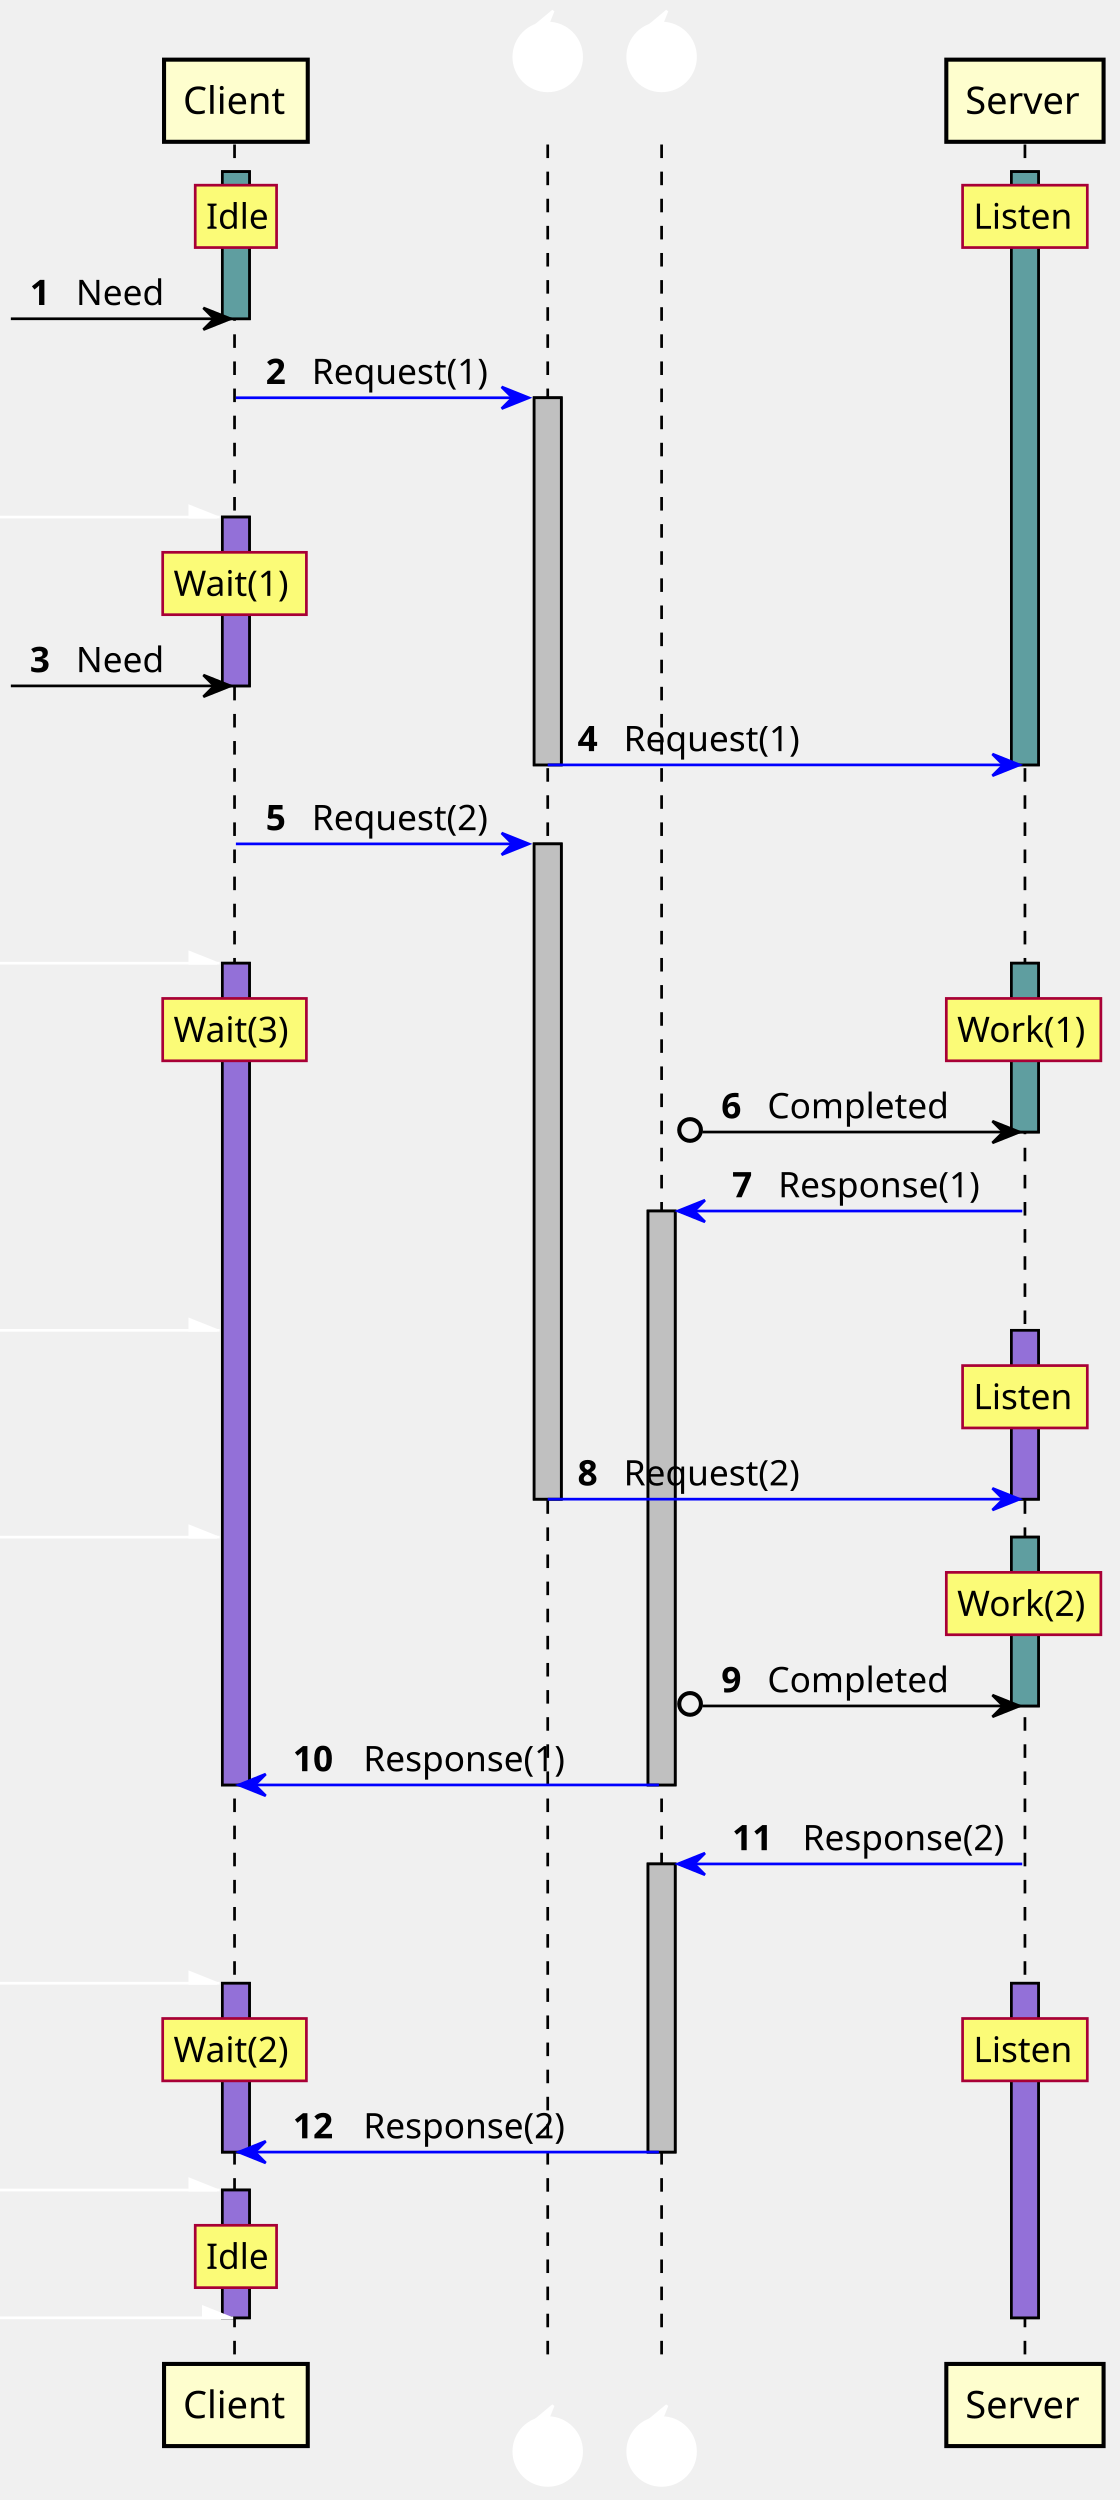
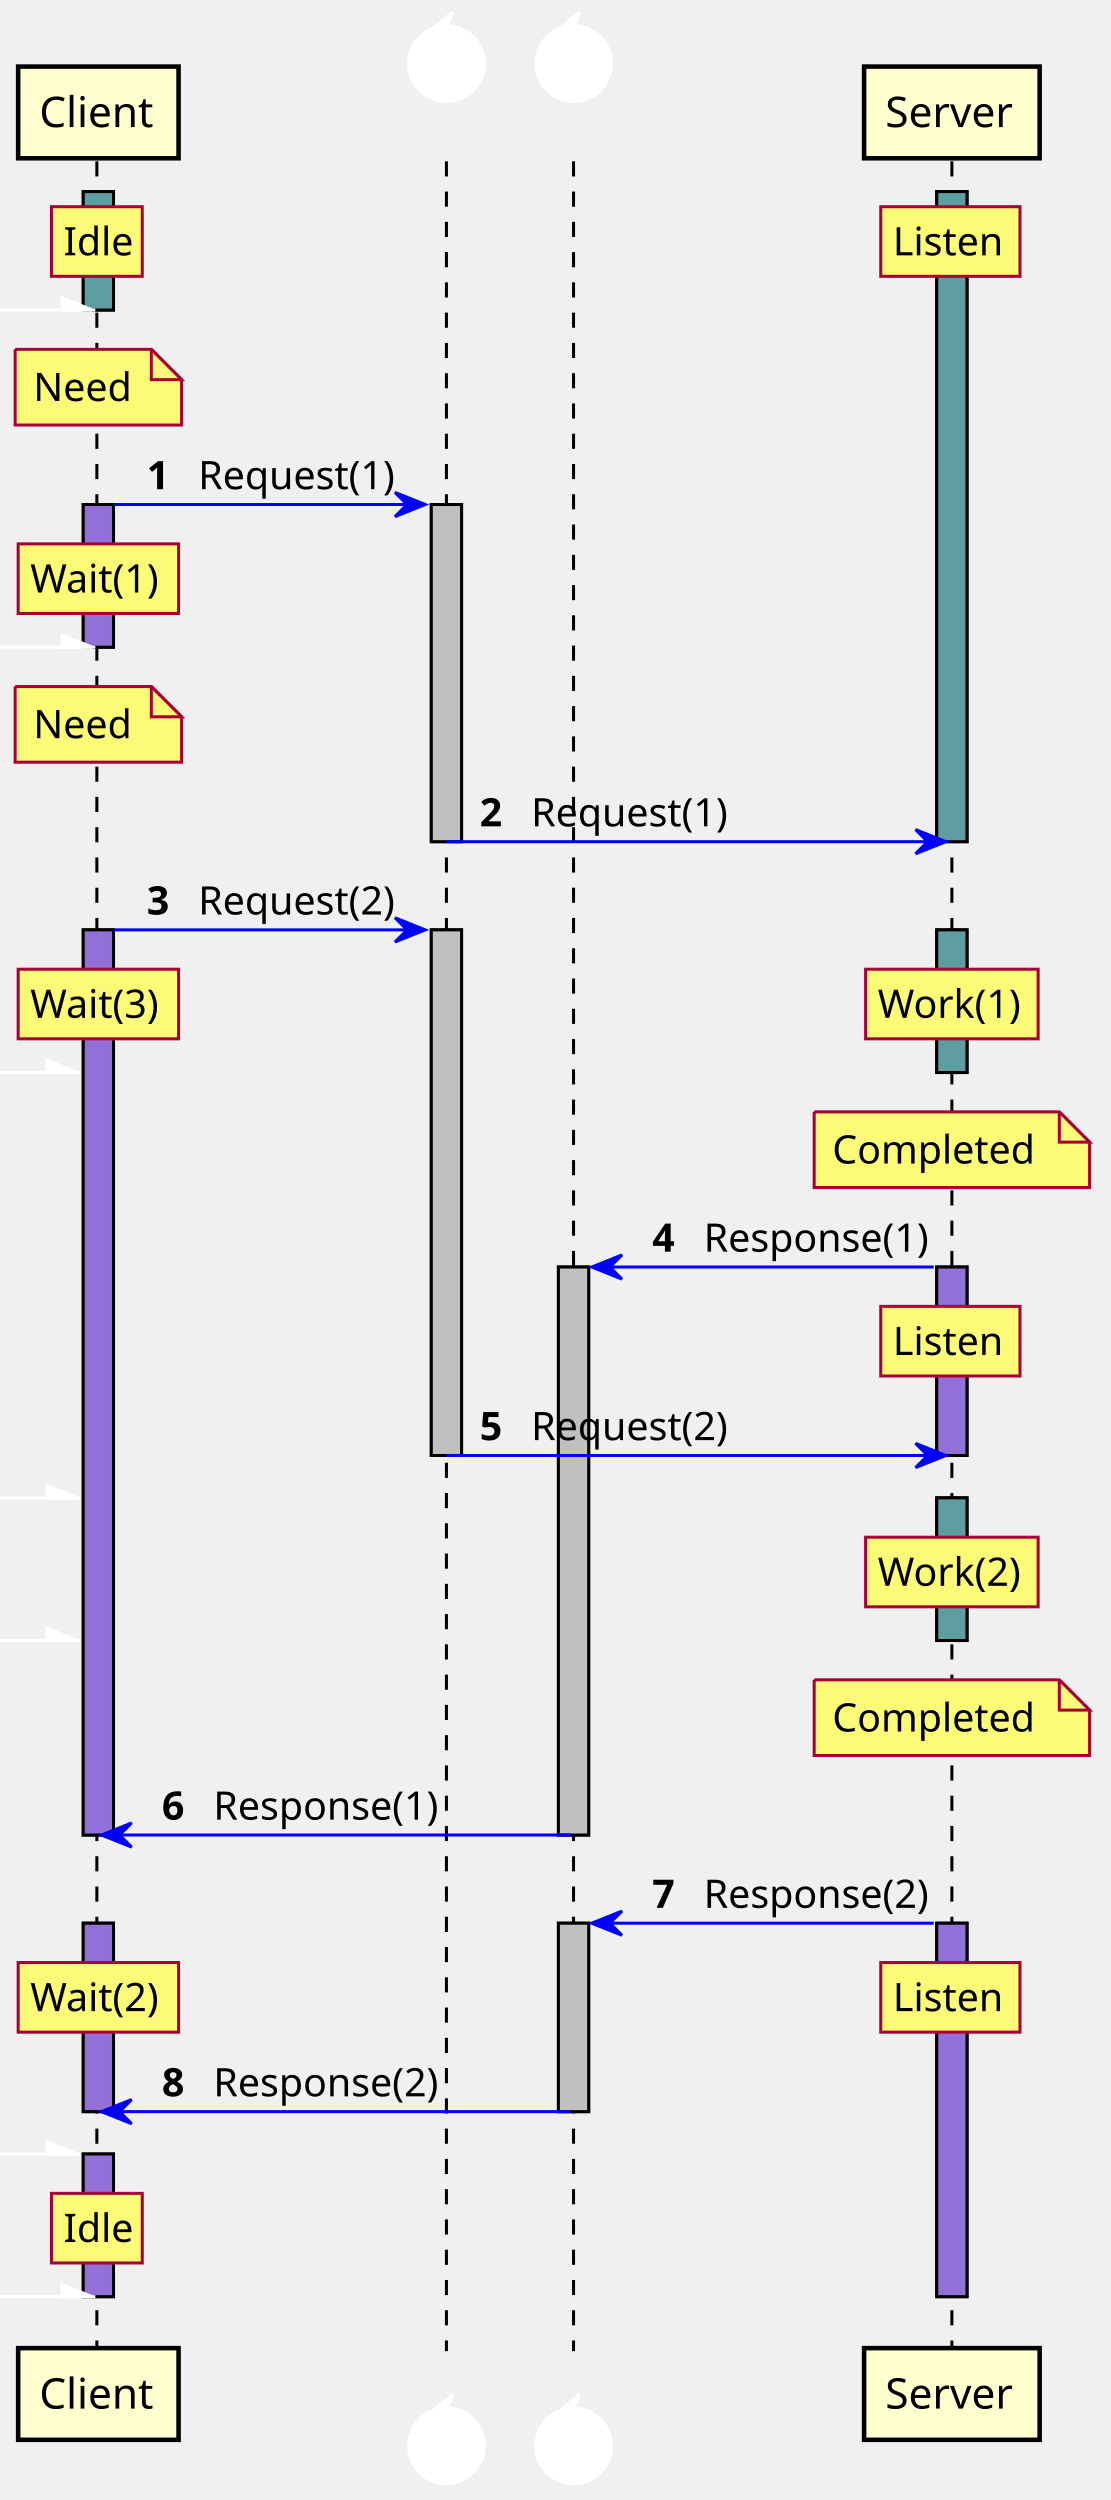
- <svg xmlns="http://www.w3.org/2000/svg" contentScriptType="application/ecmascript" contentStyleType="text/css" height="922px" preserveAspectRatio="none" style="width:413px;height:922px;" version="1.1" viewBox="0 0 413 922" width="413px" zoomAndPan="magnify">
+ <svg xmlns="http://www.w3.org/2000/svg" contentScriptType="application/ecmascript" contentStyleType="text/css" height="826px" preserveAspectRatio="none" style="width:367px;height:826px;" version="1.1" viewBox="0 0 367 826" width="367px" zoomAndPan="magnify">
  <defs />
  <g>
-     <rect fill="#5F9EA0" height="54.266" style="stroke:#000000;stroke-width:1.0;" width="10" x="82" y="63.297" />
-     <rect fill="#9370D8" height="62.266" style="stroke:#000000;stroke-width:1.0;" width="10" x="82" y="190.695" />
-     <rect fill="#9370D8" height="303.062" style="stroke:#000000;stroke-width:1.0;" width="10" x="82" y="355.227" />
-     <rect fill="#9370D8" height="62.266" style="stroke:#000000;stroke-width:1.0;" width="10" x="82" y="731.422" />
-     <rect fill="#9370D8" height="47.133" style="stroke:#000000;stroke-width:1.0;" width="10" x="82" y="807.688" />
-     <rect fill="#C0C0C0" height="135.398" style="stroke:#000000;stroke-width:1.0;" width="10" x="197" y="146.695" />
-     <rect fill="#C0C0C0" height="241.664" style="stroke:#000000;stroke-width:1.0;" width="10" x="197" y="311.227" />
-     <rect fill="#C0C0C0" height="211.664" style="stroke:#000000;stroke-width:1.0;" width="10" x="239" y="446.625" />
-     <rect fill="#C0C0C0" height="106.266" style="stroke:#000000;stroke-width:1.0;" width="10" x="239" y="687.422" />
-     <rect fill="#5F9EA0" height="218.797" style="stroke:#000000;stroke-width:1.0;" width="10" x="373" y="63.297" />
-     <rect fill="#5F9EA0" height="62.266" style="stroke:#000000;stroke-width:1.0;" width="10" x="373" y="355.227" />
-     <rect fill="#9370D8" height="62.266" style="stroke:#000000;stroke-width:1.0;" width="10" x="373" y="490.625" />
-     <rect fill="#5F9EA0" height="62.266" style="stroke:#000000;stroke-width:1.0;" width="10" x="373" y="566.891" />
-     <rect fill="#9370D8" height="123.398" style="stroke:#000000;stroke-width:1.0;" width="10" x="373" y="731.422" />
-     <line style="stroke:#000000;stroke-width:1.0;stroke-dasharray:5.0,5.0;" x1="86.5" x2="86.5" y1="53.297" y2="872.82" />
-     <line style="stroke:#000000;stroke-width:1.0;stroke-dasharray:5.0,5.0;" x1="202" x2="202" y1="53.297" y2="872.82" />
-     <line style="stroke:#000000;stroke-width:1.0;stroke-dasharray:5.0,5.0;" x1="244" x2="244" y1="53.297" y2="872.82" />
-     <line style="stroke:#000000;stroke-width:1.0;stroke-dasharray:5.0,5.0;" x1="378" x2="378" y1="53.297" y2="872.82" />
-     <rect fill="#FEFECE" height="30.297" style="stroke:#000000;stroke-width:1.5;" width="53" x="60.5" y="22" />
-     <text fill="#000000" font-family="sans-serif" font-size="14" lengthAdjust="spacing" textLength="39" x="67.5" y="41.995">Client</text>
-     <rect fill="#FEFECE" height="30.297" style="stroke:#000000;stroke-width:1.5;" width="53" x="60.5" y="871.82" />
-     <text fill="#000000" font-family="sans-serif" font-size="14" lengthAdjust="spacing" textLength="39" x="67.5" y="891.815">Client</text>
-     <text fill="#000000" font-family="sans-serif" font-size="14" lengthAdjust="spacing" textLength="0" x="201" y="49.995" />
-     <ellipse cx="202" cy="21" fill="#FFFFFF" rx="12" ry="12" style="stroke:#FFFFFF;stroke-width:2.0;" />
-     <polygon fill="#FFFFFF" points="198,9,204,4,202,9,204,14,198,9" style="stroke:#FFFFFF;stroke-width:1.0;" />
-     <text fill="#000000" font-family="sans-serif" font-size="14" lengthAdjust="spacing" textLength="0" x="201" y="884.815" />
-     <ellipse cx="202" cy="904.117" fill="#FFFFFF" rx="12" ry="12" style="stroke:#FFFFFF;stroke-width:2.0;" />
-     <polygon fill="#FFFFFF" points="198,892.117,204,887.117,202,892.117,204,897.117,198,892.117" style="stroke:#FFFFFF;stroke-width:1.0;" />
-     <text fill="#000000" font-family="sans-serif" font-size="14" lengthAdjust="spacing" textLength="0" x="243" y="49.995" />
-     <ellipse cx="244" cy="21" fill="#FFFFFF" rx="12" ry="12" style="stroke:#FFFFFF;stroke-width:2.0;" />
-     <polygon fill="#FFFFFF" points="240,9,246,4,244,9,246,14,240,9" style="stroke:#FFFFFF;stroke-width:1.0;" />
-     <text fill="#000000" font-family="sans-serif" font-size="14" lengthAdjust="spacing" textLength="0" x="243" y="884.815" />
-     <ellipse cx="244" cy="904.117" fill="#FFFFFF" rx="12" ry="12" style="stroke:#FFFFFF;stroke-width:2.0;" />
-     <polygon fill="#FFFFFF" points="240,892.117,246,887.117,244,892.117,246,897.117,240,892.117" style="stroke:#FFFFFF;stroke-width:1.0;" />
-     <rect fill="#FEFECE" height="30.297" style="stroke:#000000;stroke-width:1.5;" width="58" x="349" y="22" />
-     <text fill="#000000" font-family="sans-serif" font-size="14" lengthAdjust="spacing" textLength="44" x="356" y="41.995">Server</text>
-     <rect fill="#FEFECE" height="30.297" style="stroke:#000000;stroke-width:1.5;" width="58" x="349" y="871.82" />
-     <text fill="#000000" font-family="sans-serif" font-size="14" lengthAdjust="spacing" textLength="44" x="356" y="891.815">Server</text>
-     <rect fill="#5F9EA0" height="54.266" style="stroke:#000000;stroke-width:1.0;" width="10" x="82" y="63.297" />
-     <rect fill="#9370D8" height="62.266" style="stroke:#000000;stroke-width:1.0;" width="10" x="82" y="190.695" />
-     <rect fill="#9370D8" height="303.062" style="stroke:#000000;stroke-width:1.0;" width="10" x="82" y="355.227" />
-     <rect fill="#9370D8" height="62.266" style="stroke:#000000;stroke-width:1.0;" width="10" x="82" y="731.422" />
-     <rect fill="#9370D8" height="47.133" style="stroke:#000000;stroke-width:1.0;" width="10" x="82" y="807.688" />
-     <rect fill="#C0C0C0" height="135.398" style="stroke:#000000;stroke-width:1.0;" width="10" x="197" y="146.695" />
-     <rect fill="#C0C0C0" height="241.664" style="stroke:#000000;stroke-width:1.0;" width="10" x="197" y="311.227" />
-     <rect fill="#C0C0C0" height="211.664" style="stroke:#000000;stroke-width:1.0;" width="10" x="239" y="446.625" />
-     <rect fill="#C0C0C0" height="106.266" style="stroke:#000000;stroke-width:1.0;" width="10" x="239" y="687.422" />
-     <rect fill="#5F9EA0" height="218.797" style="stroke:#000000;stroke-width:1.0;" width="10" x="373" y="63.297" />
-     <rect fill="#5F9EA0" height="62.266" style="stroke:#000000;stroke-width:1.0;" width="10" x="373" y="355.227" />
-     <rect fill="#9370D8" height="62.266" style="stroke:#000000;stroke-width:1.0;" width="10" x="373" y="490.625" />
-     <rect fill="#5F9EA0" height="62.266" style="stroke:#000000;stroke-width:1.0;" width="10" x="373" y="566.891" />
-     <rect fill="#9370D8" height="123.398" style="stroke:#000000;stroke-width:1.0;" width="10" x="373" y="731.422" />
-     <rect fill="#FBFB77" height="23" style="stroke:#A80036;stroke-width:1.0;" width="30" x="72" y="68.297" />
-     <text fill="#000000" font-family="sans-serif" font-size="13" lengthAdjust="spacing" textLength="22" x="76" y="84.364">Idle</text>
-     <rect fill="#FBFB77" height="23" style="stroke:#A80036;stroke-width:1.0;" width="46" x="355" y="68.297" />
-     <text fill="#000000" font-family="sans-serif" font-size="13" lengthAdjust="spacing" textLength="38" x="359" y="84.364">Listen</text>
-     <polygon fill="#000000" points="75,113.562,85,117.562,75,121.562,79,117.562" style="stroke:#000000;stroke-width:1.0;" />
-     <line style="stroke:#000000;stroke-width:1.0;" x1="4" x2="81" y1="117.562" y2="117.562" />
-     <text fill="#000000" font-family="sans-serif" font-size="13" lengthAdjust="spacing" textLength="0" x="11" y="112.497" />
-     <text fill="#000000" font-family="sans-serif" font-size="13" font-weight="bold" lengthAdjust="spacing" textLength="9" x="11" y="112.497">1</text>
-     <text fill="#000000" font-family="sans-serif" font-size="13" lengthAdjust="spacing" textLength="0" x="24" y="112.497" />
-     <text fill="#000000" font-family="sans-serif" font-size="13" lengthAdjust="spacing" textLength="34" x="28" y="112.497">Need</text>
-     <polygon fill="#0000FF" points="185,142.695,195,146.695,185,150.695,189,146.695" style="stroke:#0000FF;stroke-width:1.0;" />
-     <line style="stroke:#0000FF;stroke-width:1.0;" x1="87" x2="191" y1="146.695" y2="146.695" />
-     <text fill="#000000" font-family="sans-serif" font-size="13" lengthAdjust="spacing" textLength="0" x="98" y="141.629" />
-     <text fill="#000000" font-family="sans-serif" font-size="13" font-weight="bold" lengthAdjust="spacing" textLength="9" x="98" y="141.629">2</text>
-     <text fill="#000000" font-family="sans-serif" font-size="13" lengthAdjust="spacing" textLength="0" x="111" y="141.629" />
-     <text fill="#000000" font-family="sans-serif" font-size="13" lengthAdjust="spacing" textLength="70" x="115" y="141.629">Request(1)</text>
-     <polygon fill="#FFFFFF" points="70,186.695,80,190.695,70,190.695" style="stroke:#FFFFFF;stroke-width:1.0;" />
-     <line style="stroke:#FFFFFF;stroke-width:1.0;" x1="0" x2="81" y1="190.695" y2="190.695" />
-     <rect fill="#FBFB77" height="23" style="stroke:#A80036;stroke-width:1.0;" width="53" x="60" y="203.695" />
-     <text fill="#000000" font-family="sans-serif" font-size="13" lengthAdjust="spacing" textLength="45" x="64" y="219.762">Wait(1)</text>
-     <polygon fill="#000000" points="75,248.961,85,252.961,75,256.961,79,252.961" style="stroke:#000000;stroke-width:1.0;" />
-     <line style="stroke:#000000;stroke-width:1.0;" x1="4" x2="81" y1="252.961" y2="252.961" />
-     <text fill="#000000" font-family="sans-serif" font-size="13" lengthAdjust="spacing" textLength="0" x="11" y="247.895" />
-     <text fill="#000000" font-family="sans-serif" font-size="13" font-weight="bold" lengthAdjust="spacing" textLength="9" x="11" y="247.895">3</text>
-     <text fill="#000000" font-family="sans-serif" font-size="13" lengthAdjust="spacing" textLength="0" x="24" y="247.895" />
-     <text fill="#000000" font-family="sans-serif" font-size="13" lengthAdjust="spacing" textLength="34" x="28" y="247.895">Need</text>
-     <polygon fill="#0000FF" points="366,278.094,376,282.094,366,286.094,370,282.094" style="stroke:#0000FF;stroke-width:1.0;" />
-     <line style="stroke:#0000FF;stroke-width:1.0;" x1="202" x2="372" y1="282.094" y2="282.094" />
-     <text fill="#000000" font-family="sans-serif" font-size="13" lengthAdjust="spacing" textLength="0" x="213" y="277.028" />
-     <text fill="#000000" font-family="sans-serif" font-size="13" font-weight="bold" lengthAdjust="spacing" textLength="9" x="213" y="277.028">4</text>
-     <text fill="#000000" font-family="sans-serif" font-size="13" lengthAdjust="spacing" textLength="0" x="226" y="277.028" />
-     <text fill="#000000" font-family="sans-serif" font-size="13" lengthAdjust="spacing" textLength="70" x="230" y="277.028">Request(1)</text>
-     <polygon fill="#0000FF" points="185,307.227,195,311.227,185,315.227,189,311.227" style="stroke:#0000FF;stroke-width:1.0;" />
-     <line style="stroke:#0000FF;stroke-width:1.0;" x1="87" x2="191" y1="311.227" y2="311.227" />
-     <text fill="#000000" font-family="sans-serif" font-size="13" lengthAdjust="spacing" textLength="0" x="98" y="306.161" />
-     <text fill="#000000" font-family="sans-serif" font-size="13" font-weight="bold" lengthAdjust="spacing" textLength="9" x="98" y="306.161">5</text>
-     <text fill="#000000" font-family="sans-serif" font-size="13" lengthAdjust="spacing" textLength="0" x="111" y="306.161" />
-     <text fill="#000000" font-family="sans-serif" font-size="13" lengthAdjust="spacing" textLength="70" x="115" y="306.161">Request(2)</text>
-     <polygon fill="#FFFFFF" points="70,351.227,80,355.227,70,355.227" style="stroke:#FFFFFF;stroke-width:1.0;" />
-     <line style="stroke:#FFFFFF;stroke-width:1.0;" x1="0" x2="81" y1="355.227" y2="355.227" />
-     <rect fill="#FBFB77" height="23" style="stroke:#A80036;stroke-width:1.0;" width="53" x="60" y="368.227" />
-     <text fill="#000000" font-family="sans-serif" font-size="13" lengthAdjust="spacing" textLength="45" x="64" y="384.293">Wait(3)</text>
-     <rect fill="#FBFB77" height="23" style="stroke:#A80036;stroke-width:1.0;" width="57" x="349" y="368.227" />
-     <text fill="#000000" font-family="sans-serif" font-size="13" lengthAdjust="spacing" textLength="49" x="353" y="384.293">Work(1)</text>
-     <ellipse cx="254.5" cy="416.742" fill="none" rx="4" ry="4" style="stroke:#000000;stroke-width:1.5;" />
-     <polygon fill="#000000" points="366,413.492,376,417.492,366,421.492,370,417.492" style="stroke:#000000;stroke-width:1.0;" />
-     <line style="stroke:#000000;stroke-width:1.0;" x1="259" x2="372" y1="417.492" y2="417.492" />
-     <text fill="#000000" font-family="sans-serif" font-size="13" lengthAdjust="spacing" textLength="0" x="266" y="412.426" />
-     <text fill="#000000" font-family="sans-serif" font-size="13" font-weight="bold" lengthAdjust="spacing" textLength="9" x="266" y="412.426">6</text>
-     <text fill="#000000" font-family="sans-serif" font-size="13" lengthAdjust="spacing" textLength="0" x="279" y="412.426" />
-     <text fill="#000000" font-family="sans-serif" font-size="13" lengthAdjust="spacing" textLength="70" x="283" y="412.426">Completed</text>
-     <polygon fill="#0000FF" points="260,442.625,250,446.625,260,450.625,256,446.625" style="stroke:#0000FF;stroke-width:1.0;" />
-     <line style="stroke:#0000FF;stroke-width:1.0;" x1="254" x2="377" y1="446.625" y2="446.625" />
-     <text fill="#000000" font-family="sans-serif" font-size="13" lengthAdjust="spacing" textLength="0" x="270" y="441.559" />
-     <text fill="#000000" font-family="sans-serif" font-size="13" font-weight="bold" lengthAdjust="spacing" textLength="9" x="270" y="441.559">7</text>
-     <text fill="#000000" font-family="sans-serif" font-size="13" lengthAdjust="spacing" textLength="0" x="283" y="441.559" />
-     <text fill="#000000" font-family="sans-serif" font-size="13" lengthAdjust="spacing" textLength="80" x="287" y="441.559">Response(1)</text>
-     <polygon fill="#FFFFFF" points="70,486.625,80,490.625,70,490.625" style="stroke:#FFFFFF;stroke-width:1.0;" />
-     <line style="stroke:#FFFFFF;stroke-width:1.0;" x1="0" x2="81" y1="490.625" y2="490.625" />
-     <rect fill="#FBFB77" height="23" style="stroke:#A80036;stroke-width:1.0;" width="46" x="355" y="503.625" />
-     <text fill="#000000" font-family="sans-serif" font-size="13" lengthAdjust="spacing" textLength="38" x="359" y="519.692">Listen</text>
-     <polygon fill="#0000FF" points="366,548.891,376,552.891,366,556.891,370,552.891" style="stroke:#0000FF;stroke-width:1.0;" />
-     <line style="stroke:#0000FF;stroke-width:1.0;" x1="202" x2="372" y1="552.891" y2="552.891" />
-     <text fill="#000000" font-family="sans-serif" font-size="13" lengthAdjust="spacing" textLength="0" x="213" y="547.825" />
-     <text fill="#000000" font-family="sans-serif" font-size="13" font-weight="bold" lengthAdjust="spacing" textLength="9" x="213" y="547.825">8</text>
-     <text fill="#000000" font-family="sans-serif" font-size="13" lengthAdjust="spacing" textLength="0" x="226" y="547.825" />
-     <text fill="#000000" font-family="sans-serif" font-size="13" lengthAdjust="spacing" textLength="70" x="230" y="547.825">Request(2)</text>
-     <polygon fill="#FFFFFF" points="70,562.891,80,566.891,70,566.891" style="stroke:#FFFFFF;stroke-width:1.0;" />
-     <line style="stroke:#FFFFFF;stroke-width:1.0;" x1="0" x2="81" y1="566.891" y2="566.891" />
-     <rect fill="#FBFB77" height="23" style="stroke:#A80036;stroke-width:1.0;" width="57" x="349" y="579.891" />
-     <text fill="#000000" font-family="sans-serif" font-size="13" lengthAdjust="spacing" textLength="49" x="353" y="595.957">Work(2)</text>
-     <ellipse cx="254.5" cy="628.406" fill="none" rx="4" ry="4" style="stroke:#000000;stroke-width:1.5;" />
-     <polygon fill="#000000" points="366,625.156,376,629.156,366,633.156,370,629.156" style="stroke:#000000;stroke-width:1.0;" />
-     <line style="stroke:#000000;stroke-width:1.0;" x1="259" x2="372" y1="629.156" y2="629.156" />
-     <text fill="#000000" font-family="sans-serif" font-size="13" lengthAdjust="spacing" textLength="0" x="266" y="624.09" />
-     <text fill="#000000" font-family="sans-serif" font-size="13" font-weight="bold" lengthAdjust="spacing" textLength="9" x="266" y="624.09">9</text>
-     <text fill="#000000" font-family="sans-serif" font-size="13" lengthAdjust="spacing" textLength="0" x="279" y="624.09" />
-     <text fill="#000000" font-family="sans-serif" font-size="13" lengthAdjust="spacing" textLength="70" x="283" y="624.09">Completed</text>
-     <polygon fill="#0000FF" points="98,654.289,88,658.289,98,662.289,94,658.289" style="stroke:#0000FF;stroke-width:1.0;" />
-     <line style="stroke:#0000FF;stroke-width:1.0;" x1="92" x2="243" y1="658.289" y2="658.289" />
-     <text fill="#000000" font-family="sans-serif" font-size="13" lengthAdjust="spacing" textLength="0" x="108" y="653.223" />
-     <text fill="#000000" font-family="sans-serif" font-size="13" font-weight="bold" lengthAdjust="spacing" textLength="18" x="108" y="653.223">10</text>
-     <text fill="#000000" font-family="sans-serif" font-size="13" lengthAdjust="spacing" textLength="0" x="130" y="653.223" />
-     <text fill="#000000" font-family="sans-serif" font-size="13" lengthAdjust="spacing" textLength="80" x="134" y="653.223">Response(1)</text>
-     <polygon fill="#0000FF" points="260,683.422,250,687.422,260,691.422,256,687.422" style="stroke:#0000FF;stroke-width:1.0;" />
-     <line style="stroke:#0000FF;stroke-width:1.0;" x1="254" x2="377" y1="687.422" y2="687.422" />
-     <text fill="#000000" font-family="sans-serif" font-size="13" lengthAdjust="spacing" textLength="0" x="270" y="682.356" />
-     <text fill="#000000" font-family="sans-serif" font-size="13" font-weight="bold" lengthAdjust="spacing" textLength="18" x="270" y="682.356">11</text>
-     <text fill="#000000" font-family="sans-serif" font-size="13" lengthAdjust="spacing" textLength="0" x="292" y="682.356" />
-     <text fill="#000000" font-family="sans-serif" font-size="13" lengthAdjust="spacing" textLength="80" x="296" y="682.356">Response(2)</text>
-     <polygon fill="#FFFFFF" points="70,727.422,80,731.422,70,731.422" style="stroke:#FFFFFF;stroke-width:1.0;" />
-     <line style="stroke:#FFFFFF;stroke-width:1.0;" x1="0" x2="81" y1="731.422" y2="731.422" />
-     <rect fill="#FBFB77" height="23" style="stroke:#A80036;stroke-width:1.0;" width="46" x="355" y="744.422" />
-     <text fill="#000000" font-family="sans-serif" font-size="13" lengthAdjust="spacing" textLength="38" x="359" y="760.489">Listen</text>
-     <rect fill="#FBFB77" height="23" style="stroke:#A80036;stroke-width:1.0;" width="53" x="60" y="744.422" />
-     <text fill="#000000" font-family="sans-serif" font-size="13" lengthAdjust="spacing" textLength="45" x="64" y="760.489">Wait(2)</text>
-     <polygon fill="#0000FF" points="98,789.688,88,793.688,98,797.688,94,793.688" style="stroke:#0000FF;stroke-width:1.0;" />
-     <line style="stroke:#0000FF;stroke-width:1.0;" x1="92" x2="243" y1="793.688" y2="793.688" />
-     <text fill="#000000" font-family="sans-serif" font-size="13" lengthAdjust="spacing" textLength="0" x="108" y="788.622" />
-     <text fill="#000000" font-family="sans-serif" font-size="13" font-weight="bold" lengthAdjust="spacing" textLength="18" x="108" y="788.622">12</text>
-     <text fill="#000000" font-family="sans-serif" font-size="13" lengthAdjust="spacing" textLength="0" x="130" y="788.622" />
-     <text fill="#000000" font-family="sans-serif" font-size="13" lengthAdjust="spacing" textLength="80" x="134" y="788.622">Response(2)</text>
-     <polygon fill="#FFFFFF" points="70,803.688,80,807.688,70,807.688" style="stroke:#FFFFFF;stroke-width:1.0;" />
-     <line style="stroke:#FFFFFF;stroke-width:1.0;" x1="0" x2="81" y1="807.688" y2="807.688" />
-     <rect fill="#FBFB77" height="23" style="stroke:#A80036;stroke-width:1.0;" width="30" x="72" y="820.688" />
-     <text fill="#000000" font-family="sans-serif" font-size="13" lengthAdjust="spacing" textLength="22" x="76" y="836.754">Idle</text>
-     <polygon fill="#FFFFFF" points="75,850.82,85,854.82,75,854.82" style="stroke:#FFFFFF;stroke-width:1.0;" />
-     <line style="stroke:#FFFFFF;stroke-width:1.0;" x1="0" x2="86" y1="854.82" y2="854.82" />
+     <rect fill="#5F9EA0" height="39.133" style="stroke:#000000;stroke-width:1.0;" width="10" x="27.5" y="63.297" />
+     <rect fill="#9370D8" height="47.133" style="stroke:#000000;stroke-width:1.0;" width="10" x="27.5" y="166.695" />
+     <rect fill="#9370D8" height="299.062" style="stroke:#000000;stroke-width:1.0;" width="10" x="27.5" y="307.227" />
+     <rect fill="#9370D8" height="62.266" style="stroke:#000000;stroke-width:1.0;" width="10" x="27.5" y="635.422" />
+     <rect fill="#9370D8" height="47.133" style="stroke:#000000;stroke-width:1.0;" width="10" x="27.5" y="711.688" />
+     <rect fill="#C0C0C0" height="111.398" style="stroke:#000000;stroke-width:1.0;" width="10" x="142.5" y="166.695" />
+     <rect fill="#C0C0C0" height="173.664" style="stroke:#000000;stroke-width:1.0;" width="10" x="142.5" y="307.227" />
+     <rect fill="#C0C0C0" height="187.664" style="stroke:#000000;stroke-width:1.0;" width="10" x="184.5" y="418.625" />
+     <rect fill="#C0C0C0" height="62.266" style="stroke:#000000;stroke-width:1.0;" width="10" x="184.5" y="635.422" />
+     <rect fill="#5F9EA0" height="214.797" style="stroke:#000000;stroke-width:1.0;" width="10" x="309.5" y="63.297" />
+     <rect fill="#5F9EA0" height="47.133" style="stroke:#000000;stroke-width:1.0;" width="10" x="309.5" y="307.227" />
+     <rect fill="#9370D8" height="62.266" style="stroke:#000000;stroke-width:1.0;" width="10" x="309.5" y="418.625" />
+     <rect fill="#5F9EA0" height="47.133" style="stroke:#000000;stroke-width:1.0;" width="10" x="309.5" y="494.891" />
+     <rect fill="#9370D8" height="123.398" style="stroke:#000000;stroke-width:1.0;" width="10" x="309.5" y="635.422" />
+     <line style="stroke:#000000;stroke-width:1.0;stroke-dasharray:5.0,5.0;" x1="32" x2="32" y1="53.297" y2="776.82" />
+     <line style="stroke:#000000;stroke-width:1.0;stroke-dasharray:5.0,5.0;" x1="147.5" x2="147.5" y1="53.297" y2="776.82" />
+     <line style="stroke:#000000;stroke-width:1.0;stroke-dasharray:5.0,5.0;" x1="189.5" x2="189.5" y1="53.297" y2="776.82" />
+     <line style="stroke:#000000;stroke-width:1.0;stroke-dasharray:5.0,5.0;" x1="314.5" x2="314.5" y1="53.297" y2="776.82" />
+     <rect fill="#FEFECE" height="30.297" style="stroke:#000000;stroke-width:1.5;" width="53" x="6" y="22" />
+     <text fill="#000000" font-family="sans-serif" font-size="14" lengthAdjust="spacing" textLength="39" x="13" y="41.995">Client</text>
+     <rect fill="#FEFECE" height="30.297" style="stroke:#000000;stroke-width:1.5;" width="53" x="6" y="775.82" />
+     <text fill="#000000" font-family="sans-serif" font-size="14" lengthAdjust="spacing" textLength="39" x="13" y="795.815">Client</text>
+     <text fill="#000000" font-family="sans-serif" font-size="14" lengthAdjust="spacing" textLength="0" x="146.5" y="49.995" />
+     <ellipse cx="147.5" cy="21" fill="#FFFFFF" rx="12" ry="12" style="stroke:#FFFFFF;stroke-width:2.0;" />
+     <polygon fill="#FFFFFF" points="143.5,9,149.5,4,147.5,9,149.5,14,143.5,9" style="stroke:#FFFFFF;stroke-width:1.0;" />
+     <text fill="#000000" font-family="sans-serif" font-size="14" lengthAdjust="spacing" textLength="0" x="146.5" y="788.815" />
+     <ellipse cx="147.5" cy="808.117" fill="#FFFFFF" rx="12" ry="12" style="stroke:#FFFFFF;stroke-width:2.0;" />
+     <polygon fill="#FFFFFF" points="143.5,796.117,149.5,791.117,147.5,796.117,149.5,801.117,143.5,796.117" style="stroke:#FFFFFF;stroke-width:1.0;" />
+     <text fill="#000000" font-family="sans-serif" font-size="14" lengthAdjust="spacing" textLength="0" x="188.5" y="49.995" />
+     <ellipse cx="189.5" cy="21" fill="#FFFFFF" rx="12" ry="12" style="stroke:#FFFFFF;stroke-width:2.0;" />
+     <polygon fill="#FFFFFF" points="185.5,9,191.5,4,189.5,9,191.5,14,185.5,9" style="stroke:#FFFFFF;stroke-width:1.0;" />
+     <text fill="#000000" font-family="sans-serif" font-size="14" lengthAdjust="spacing" textLength="0" x="188.5" y="788.815" />
+     <ellipse cx="189.5" cy="808.117" fill="#FFFFFF" rx="12" ry="12" style="stroke:#FFFFFF;stroke-width:2.0;" />
+     <polygon fill="#FFFFFF" points="185.5,796.117,191.5,791.117,189.5,796.117,191.5,801.117,185.5,796.117" style="stroke:#FFFFFF;stroke-width:1.0;" />
+     <rect fill="#FEFECE" height="30.297" style="stroke:#000000;stroke-width:1.5;" width="58" x="285.5" y="22" />
+     <text fill="#000000" font-family="sans-serif" font-size="14" lengthAdjust="spacing" textLength="44" x="292.5" y="41.995">Server</text>
+     <rect fill="#FEFECE" height="30.297" style="stroke:#000000;stroke-width:1.5;" width="58" x="285.5" y="775.82" />
+     <text fill="#000000" font-family="sans-serif" font-size="14" lengthAdjust="spacing" textLength="44" x="292.5" y="795.815">Server</text>
+     <rect fill="#5F9EA0" height="39.133" style="stroke:#000000;stroke-width:1.0;" width="10" x="27.5" y="63.297" />
+     <rect fill="#9370D8" height="47.133" style="stroke:#000000;stroke-width:1.0;" width="10" x="27.5" y="166.695" />
+     <rect fill="#9370D8" height="299.062" style="stroke:#000000;stroke-width:1.0;" width="10" x="27.5" y="307.227" />
+     <rect fill="#9370D8" height="62.266" style="stroke:#000000;stroke-width:1.0;" width="10" x="27.5" y="635.422" />
+     <rect fill="#9370D8" height="47.133" style="stroke:#000000;stroke-width:1.0;" width="10" x="27.5" y="711.688" />
+     <rect fill="#C0C0C0" height="111.398" style="stroke:#000000;stroke-width:1.0;" width="10" x="142.5" y="166.695" />
+     <rect fill="#C0C0C0" height="173.664" style="stroke:#000000;stroke-width:1.0;" width="10" x="142.5" y="307.227" />
+     <rect fill="#C0C0C0" height="187.664" style="stroke:#000000;stroke-width:1.0;" width="10" x="184.5" y="418.625" />
+     <rect fill="#C0C0C0" height="62.266" style="stroke:#000000;stroke-width:1.0;" width="10" x="184.5" y="635.422" />
+     <rect fill="#5F9EA0" height="214.797" style="stroke:#000000;stroke-width:1.0;" width="10" x="309.5" y="63.297" />
+     <rect fill="#5F9EA0" height="47.133" style="stroke:#000000;stroke-width:1.0;" width="10" x="309.5" y="307.227" />
+     <rect fill="#9370D8" height="62.266" style="stroke:#000000;stroke-width:1.0;" width="10" x="309.5" y="418.625" />
+     <rect fill="#5F9EA0" height="47.133" style="stroke:#000000;stroke-width:1.0;" width="10" x="309.5" y="494.891" />
+     <rect fill="#9370D8" height="123.398" style="stroke:#000000;stroke-width:1.0;" width="10" x="309.5" y="635.422" />
+     <rect fill="#FBFB77" height="23" style="stroke:#A80036;stroke-width:1.0;" width="30" x="17" y="68.297" />
+     <text fill="#000000" font-family="sans-serif" font-size="13" lengthAdjust="spacing" textLength="22" x="21" y="84.364">Idle</text>
+     <rect fill="#FBFB77" height="23" style="stroke:#A80036;stroke-width:1.0;" width="46" x="291" y="68.297" />
+     <text fill="#000000" font-family="sans-serif" font-size="13" lengthAdjust="spacing" textLength="38" x="295" y="84.364">Listen</text>
+     <polygon fill="#FFFFFF" points="20.5,98.43,30.5,102.43,20.5,102.43" style="stroke:#FFFFFF;stroke-width:1.0;" />
+     <line style="stroke:#FFFFFF;stroke-width:1.0;" x1="0" x2="31.5" y1="102.43" y2="102.43" />
+     <path d="M5,115.43 L5,140.43 L60,140.43 L60,125.43 L50,115.43 L5,115.43 " fill="#FBFB77" style="stroke:#A80036;stroke-width:1.0;" />
+     <path d="M50,115.43 L50,125.43 L60,125.43 L50,115.43 " fill="#FBFB77" style="stroke:#A80036;stroke-width:1.0;" />
+     <text fill="#000000" font-family="sans-serif" font-size="13" lengthAdjust="spacing" textLength="34" x="11" y="132.497">Need</text>
+     <polygon fill="#0000FF" points="130.5,162.695,140.5,166.695,130.5,170.695,134.5,166.695" style="stroke:#0000FF;stroke-width:1.0;" />
+     <line style="stroke:#0000FF;stroke-width:1.0;" x1="37.5" x2="136.5" y1="166.695" y2="166.695" />
+     <text fill="#000000" font-family="sans-serif" font-size="13" lengthAdjust="spacing" textLength="0" x="48.5" y="161.629" />
+     <text fill="#000000" font-family="sans-serif" font-size="13" font-weight="bold" lengthAdjust="spacing" textLength="9" x="48.5" y="161.629">1</text>
+     <text fill="#000000" font-family="sans-serif" font-size="13" lengthAdjust="spacing" textLength="0" x="61.5" y="161.629" />
+     <text fill="#000000" font-family="sans-serif" font-size="13" lengthAdjust="spacing" textLength="70" x="65.5" y="161.629">Request(1)</text>
+     <rect fill="#FBFB77" height="23" style="stroke:#A80036;stroke-width:1.0;" width="53" x="6" y="179.695" />
+     <text fill="#000000" font-family="sans-serif" font-size="13" lengthAdjust="spacing" textLength="45" x="10" y="195.762">Wait(1)</text>
+     <polygon fill="#FFFFFF" points="20.5,209.828,30.5,213.828,20.5,213.828" style="stroke:#FFFFFF;stroke-width:1.0;" />
+     <line style="stroke:#FFFFFF;stroke-width:1.0;" x1="0" x2="31.5" y1="213.828" y2="213.828" />
+     <path d="M5,226.828 L5,251.828 L60,251.828 L60,236.828 L50,226.828 L5,226.828 " fill="#FBFB77" style="stroke:#A80036;stroke-width:1.0;" />
+     <path d="M50,226.828 L50,236.828 L60,236.828 L50,226.828 " fill="#FBFB77" style="stroke:#A80036;stroke-width:1.0;" />
+     <text fill="#000000" font-family="sans-serif" font-size="13" lengthAdjust="spacing" textLength="34" x="11" y="243.895">Need</text>
+     <polygon fill="#0000FF" points="302.5,274.094,312.5,278.094,302.5,282.094,306.5,278.094" style="stroke:#0000FF;stroke-width:1.0;" />
+     <line style="stroke:#0000FF;stroke-width:1.0;" x1="147.5" x2="308.5" y1="278.094" y2="278.094" />
+     <text fill="#000000" font-family="sans-serif" font-size="13" lengthAdjust="spacing" textLength="0" x="158.5" y="273.028" />
+     <text fill="#000000" font-family="sans-serif" font-size="13" font-weight="bold" lengthAdjust="spacing" textLength="9" x="158.5" y="273.028">2</text>
+     <text fill="#000000" font-family="sans-serif" font-size="13" lengthAdjust="spacing" textLength="0" x="171.5" y="273.028" />
+     <text fill="#000000" font-family="sans-serif" font-size="13" lengthAdjust="spacing" textLength="70" x="175.5" y="273.028">Request(1)</text>
+     <polygon fill="#0000FF" points="130.5,303.227,140.5,307.227,130.5,311.227,134.5,307.227" style="stroke:#0000FF;stroke-width:1.0;" />
+     <line style="stroke:#0000FF;stroke-width:1.0;" x1="37.5" x2="136.5" y1="307.227" y2="307.227" />
+     <text fill="#000000" font-family="sans-serif" font-size="13" lengthAdjust="spacing" textLength="0" x="48.5" y="302.161" />
+     <text fill="#000000" font-family="sans-serif" font-size="13" font-weight="bold" lengthAdjust="spacing" textLength="9" x="48.5" y="302.161">3</text>
+     <text fill="#000000" font-family="sans-serif" font-size="13" lengthAdjust="spacing" textLength="0" x="61.5" y="302.161" />
+     <text fill="#000000" font-family="sans-serif" font-size="13" lengthAdjust="spacing" textLength="70" x="65.5" y="302.161">Request(2)</text>
+     <rect fill="#FBFB77" height="23" style="stroke:#A80036;stroke-width:1.0;" width="53" x="6" y="320.227" />
+     <text fill="#000000" font-family="sans-serif" font-size="13" lengthAdjust="spacing" textLength="45" x="10" y="336.293">Wait(3)</text>
+     <rect fill="#FBFB77" height="23" style="stroke:#A80036;stroke-width:1.0;" width="57" x="286" y="320.227" />
+     <text fill="#000000" font-family="sans-serif" font-size="13" lengthAdjust="spacing" textLength="49" x="290" y="336.293">Work(1)</text>
+     <polygon fill="#FFFFFF" points="15.5,350.359,25.5,354.359,15.5,354.359" style="stroke:#FFFFFF;stroke-width:1.0;" />
+     <line style="stroke:#FFFFFF;stroke-width:1.0;" x1="0" x2="26.5" y1="354.359" y2="354.359" />
+     <path d="M269,367.359 L269,392.359 L360,392.359 L360,377.359 L350,367.359 L269,367.359 " fill="#FBFB77" style="stroke:#A80036;stroke-width:1.0;" />
+     <path d="M350,367.359 L350,377.359 L360,377.359 L350,367.359 " fill="#FBFB77" style="stroke:#A80036;stroke-width:1.0;" />
+     <text fill="#000000" font-family="sans-serif" font-size="13" lengthAdjust="spacing" textLength="70" x="275" y="384.426">Completed</text>
+     <polygon fill="#0000FF" points="205.5,414.625,195.5,418.625,205.5,422.625,201.5,418.625" style="stroke:#0000FF;stroke-width:1.0;" />
+     <line style="stroke:#0000FF;stroke-width:1.0;" x1="199.5" x2="308.5" y1="418.625" y2="418.625" />
+     <text fill="#000000" font-family="sans-serif" font-size="13" lengthAdjust="spacing" textLength="0" x="215.5" y="413.559" />
+     <text fill="#000000" font-family="sans-serif" font-size="13" font-weight="bold" lengthAdjust="spacing" textLength="9" x="215.5" y="413.559">4</text>
+     <text fill="#000000" font-family="sans-serif" font-size="13" lengthAdjust="spacing" textLength="0" x="228.5" y="413.559" />
+     <text fill="#000000" font-family="sans-serif" font-size="13" lengthAdjust="spacing" textLength="80" x="232.5" y="413.559">Response(1)</text>
+     <rect fill="#FBFB77" height="23" style="stroke:#A80036;stroke-width:1.0;" width="46" x="291" y="431.625" />
+     <text fill="#000000" font-family="sans-serif" font-size="13" lengthAdjust="spacing" textLength="38" x="295" y="447.692">Listen</text>
+     <polygon fill="#0000FF" points="302.5,476.891,312.5,480.891,302.5,484.891,306.5,480.891" style="stroke:#0000FF;stroke-width:1.0;" />
+     <line style="stroke:#0000FF;stroke-width:1.0;" x1="147.5" x2="308.5" y1="480.891" y2="480.891" />
+     <text fill="#000000" font-family="sans-serif" font-size="13" lengthAdjust="spacing" textLength="0" x="158.5" y="475.825" />
+     <text fill="#000000" font-family="sans-serif" font-size="13" font-weight="bold" lengthAdjust="spacing" textLength="9" x="158.5" y="475.825">5</text>
+     <text fill="#000000" font-family="sans-serif" font-size="13" lengthAdjust="spacing" textLength="0" x="171.5" y="475.825" />
+     <text fill="#000000" font-family="sans-serif" font-size="13" lengthAdjust="spacing" textLength="70" x="175.5" y="475.825">Request(2)</text>
+     <polygon fill="#FFFFFF" points="15.5,490.891,25.5,494.891,15.5,494.891" style="stroke:#FFFFFF;stroke-width:1.0;" />
+     <line style="stroke:#FFFFFF;stroke-width:1.0;" x1="0" x2="26.5" y1="494.891" y2="494.891" />
+     <rect fill="#FBFB77" height="23" style="stroke:#A80036;stroke-width:1.0;" width="57" x="286" y="507.891" />
+     <text fill="#000000" font-family="sans-serif" font-size="13" lengthAdjust="spacing" textLength="49" x="290" y="523.957">Work(2)</text>
+     <polygon fill="#FFFFFF" points="15.5,538.023,25.5,542.023,15.5,542.023" style="stroke:#FFFFFF;stroke-width:1.0;" />
+     <line style="stroke:#FFFFFF;stroke-width:1.0;" x1="0" x2="26.5" y1="542.023" y2="542.023" />
+     <path d="M269,555.023 L269,580.023 L360,580.023 L360,565.023 L350,555.023 L269,555.023 " fill="#FBFB77" style="stroke:#A80036;stroke-width:1.0;" />
+     <path d="M350,555.023 L350,565.023 L360,565.023 L350,555.023 " fill="#FBFB77" style="stroke:#A80036;stroke-width:1.0;" />
+     <text fill="#000000" font-family="sans-serif" font-size="13" lengthAdjust="spacing" textLength="70" x="275" y="572.09">Completed</text>
+     <polygon fill="#0000FF" points="43.5,602.289,33.5,606.289,43.5,610.289,39.5,606.289" style="stroke:#0000FF;stroke-width:1.0;" />
+     <line style="stroke:#0000FF;stroke-width:1.0;" x1="37.5" x2="188.5" y1="606.289" y2="606.289" />
+     <text fill="#000000" font-family="sans-serif" font-size="13" lengthAdjust="spacing" textLength="0" x="53.5" y="601.223" />
+     <text fill="#000000" font-family="sans-serif" font-size="13" font-weight="bold" lengthAdjust="spacing" textLength="9" x="53.5" y="601.223">6</text>
+     <text fill="#000000" font-family="sans-serif" font-size="13" lengthAdjust="spacing" textLength="0" x="66.5" y="601.223" />
+     <text fill="#000000" font-family="sans-serif" font-size="13" lengthAdjust="spacing" textLength="80" x="70.5" y="601.223">Response(1)</text>
+     <polygon fill="#0000FF" points="205.5,631.422,195.5,635.422,205.5,639.422,201.5,635.422" style="stroke:#0000FF;stroke-width:1.0;" />
+     <line style="stroke:#0000FF;stroke-width:1.0;" x1="199.5" x2="308.5" y1="635.422" y2="635.422" />
+     <text fill="#000000" font-family="sans-serif" font-size="13" lengthAdjust="spacing" textLength="0" x="215.5" y="630.356" />
+     <text fill="#000000" font-family="sans-serif" font-size="13" font-weight="bold" lengthAdjust="spacing" textLength="9" x="215.5" y="630.356">7</text>
+     <text fill="#000000" font-family="sans-serif" font-size="13" lengthAdjust="spacing" textLength="0" x="228.5" y="630.356" />
+     <text fill="#000000" font-family="sans-serif" font-size="13" lengthAdjust="spacing" textLength="80" x="232.5" y="630.356">Response(2)</text>
+     <rect fill="#FBFB77" height="23" style="stroke:#A80036;stroke-width:1.0;" width="46" x="291" y="648.422" />
+     <text fill="#000000" font-family="sans-serif" font-size="13" lengthAdjust="spacing" textLength="38" x="295" y="664.489">Listen</text>
+     <rect fill="#FBFB77" height="23" style="stroke:#A80036;stroke-width:1.0;" width="53" x="6" y="648.422" />
+     <text fill="#000000" font-family="sans-serif" font-size="13" lengthAdjust="spacing" textLength="45" x="10" y="664.489">Wait(2)</text>
+     <polygon fill="#0000FF" points="43.5,693.688,33.5,697.688,43.5,701.688,39.5,697.688" style="stroke:#0000FF;stroke-width:1.0;" />
+     <line style="stroke:#0000FF;stroke-width:1.0;" x1="37.5" x2="188.5" y1="697.688" y2="697.688" />
+     <text fill="#000000" font-family="sans-serif" font-size="13" lengthAdjust="spacing" textLength="0" x="53.5" y="692.622" />
+     <text fill="#000000" font-family="sans-serif" font-size="13" font-weight="bold" lengthAdjust="spacing" textLength="9" x="53.5" y="692.622">8</text>
+     <text fill="#000000" font-family="sans-serif" font-size="13" lengthAdjust="spacing" textLength="0" x="66.5" y="692.622" />
+     <text fill="#000000" font-family="sans-serif" font-size="13" lengthAdjust="spacing" textLength="80" x="70.5" y="692.622">Response(2)</text>
+     <polygon fill="#FFFFFF" points="15.5,707.688,25.5,711.688,15.5,711.688" style="stroke:#FFFFFF;stroke-width:1.0;" />
+     <line style="stroke:#FFFFFF;stroke-width:1.0;" x1="0" x2="26.5" y1="711.688" y2="711.688" />
+     <rect fill="#FBFB77" height="23" style="stroke:#A80036;stroke-width:1.0;" width="30" x="17" y="724.688" />
+     <text fill="#000000" font-family="sans-serif" font-size="13" lengthAdjust="spacing" textLength="22" x="21" y="740.754">Idle</text>
+     <polygon fill="#FFFFFF" points="20.5,754.82,30.5,758.82,20.5,758.82" style="stroke:#FFFFFF;stroke-width:1.0;" />
+     <line style="stroke:#FFFFFF;stroke-width:1.0;" x1="0" x2="31.5" y1="758.82" y2="758.82" />
  </g>
</svg>
